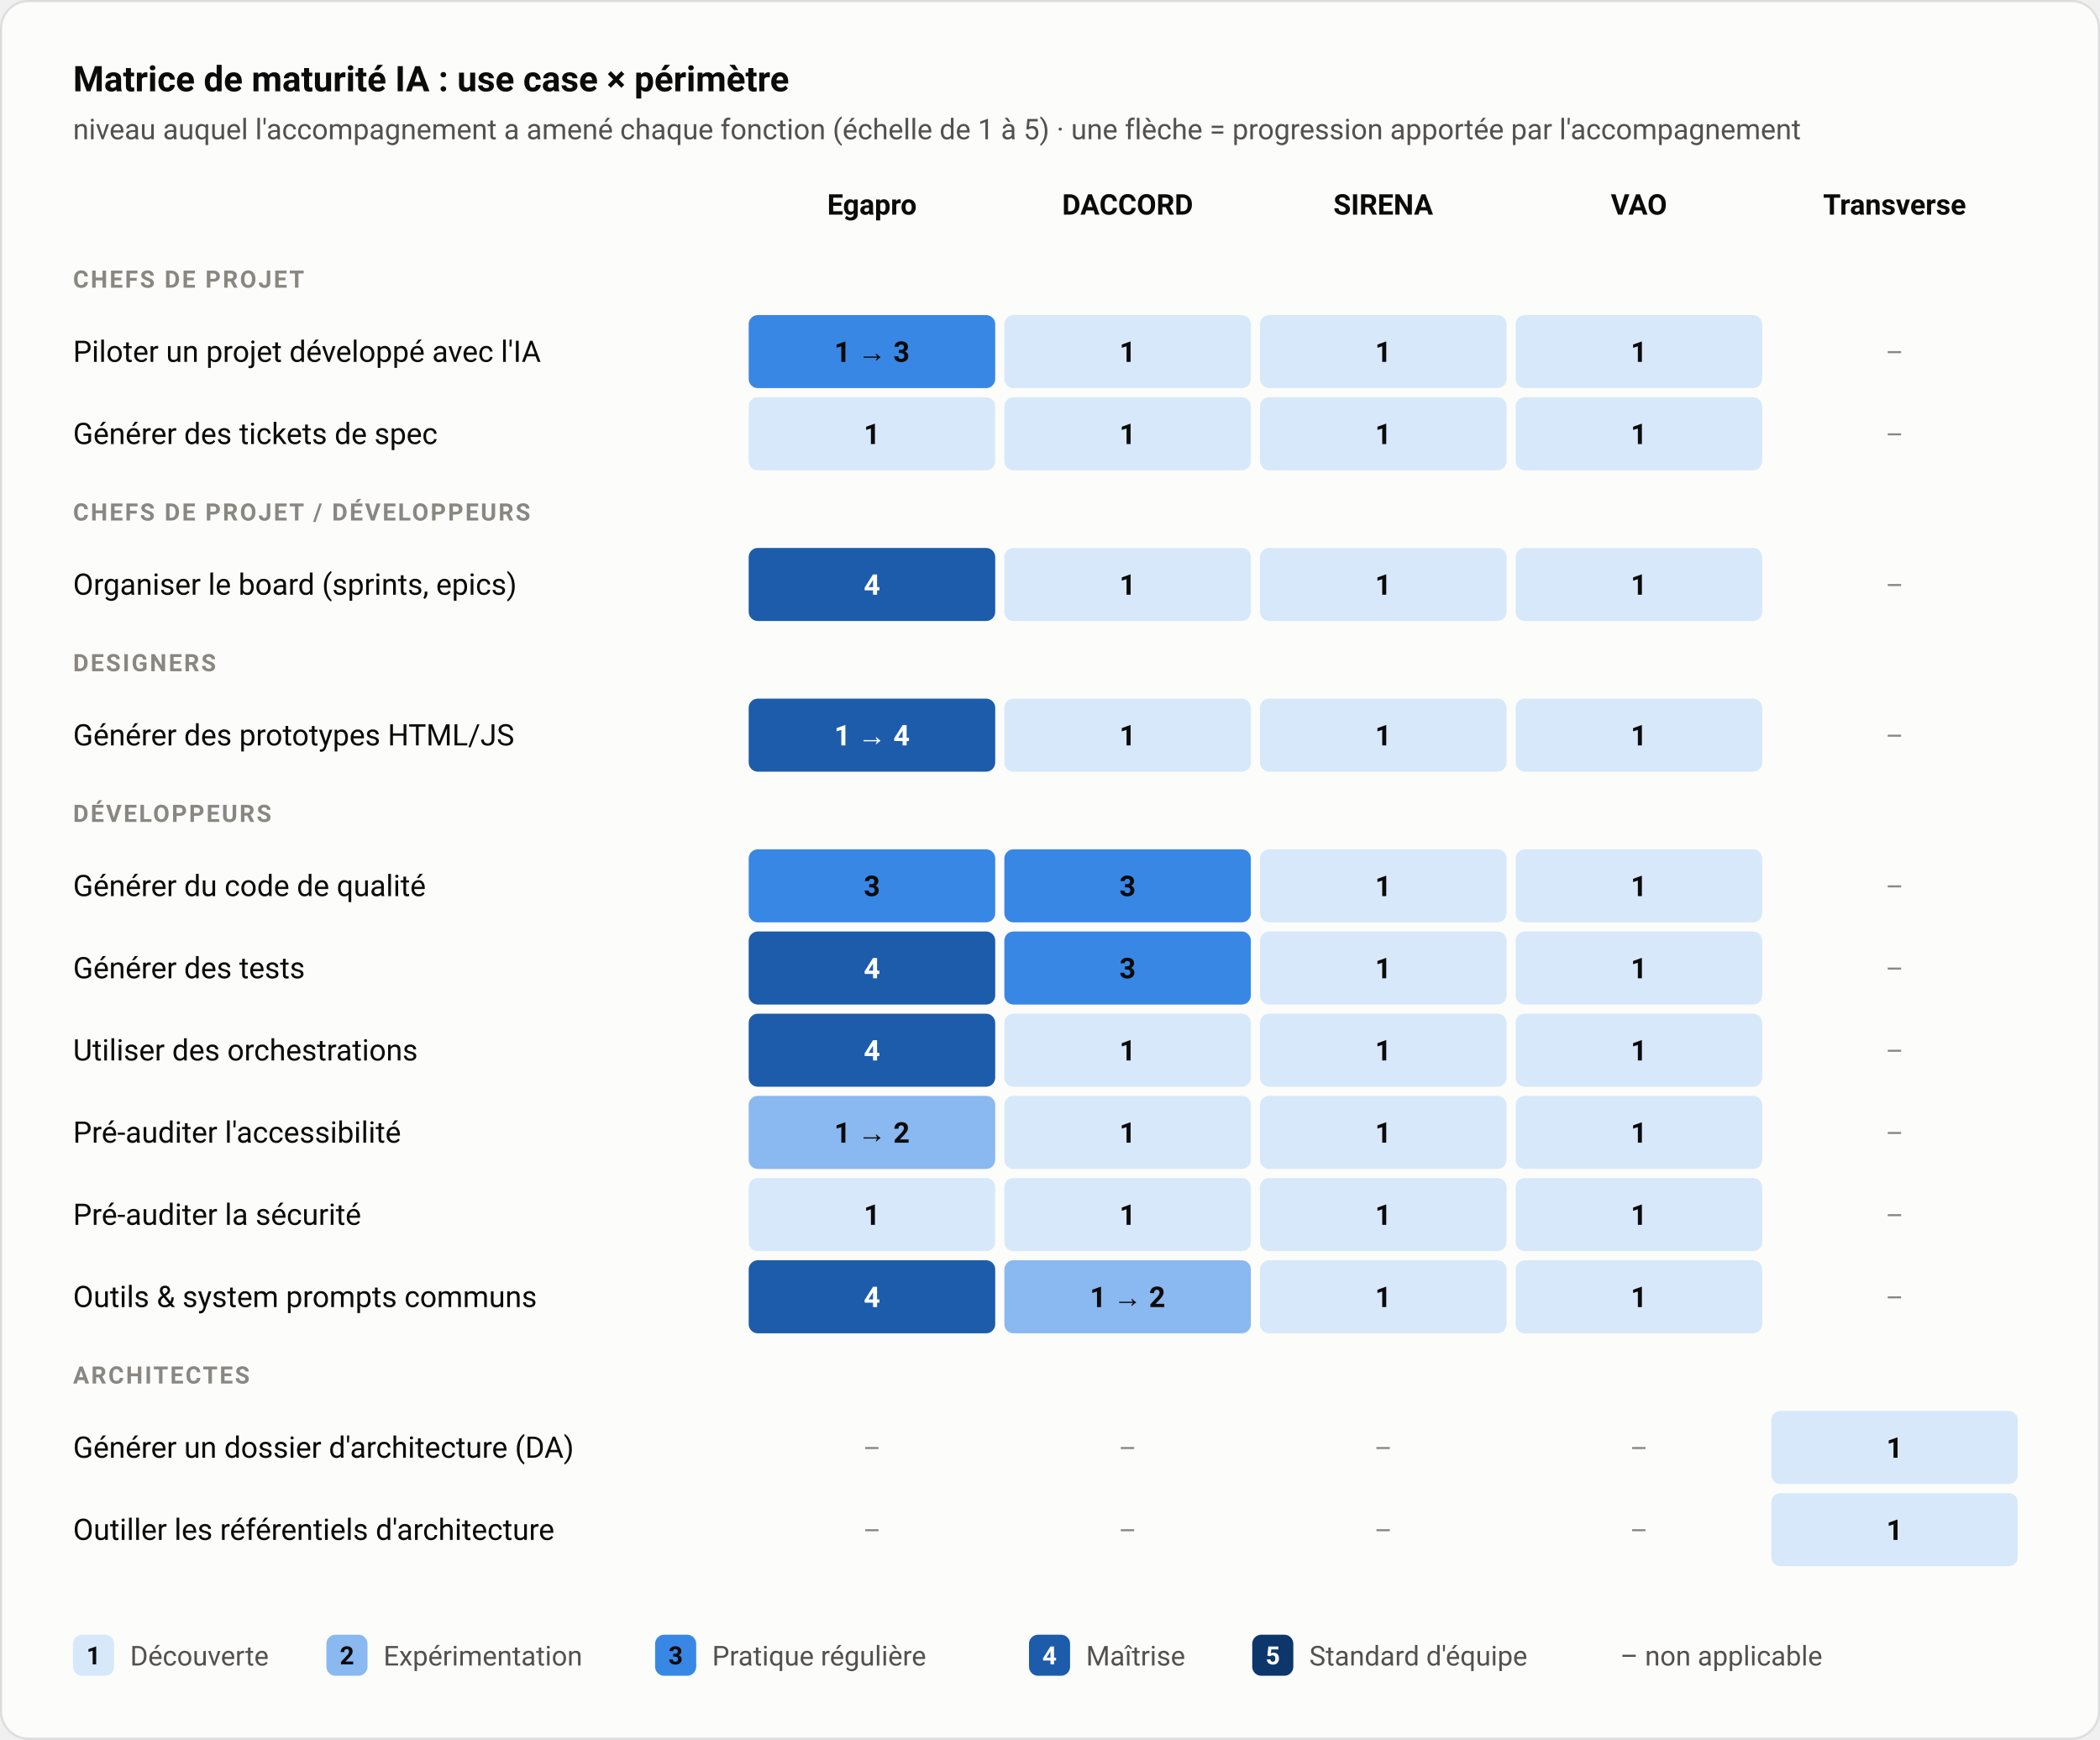
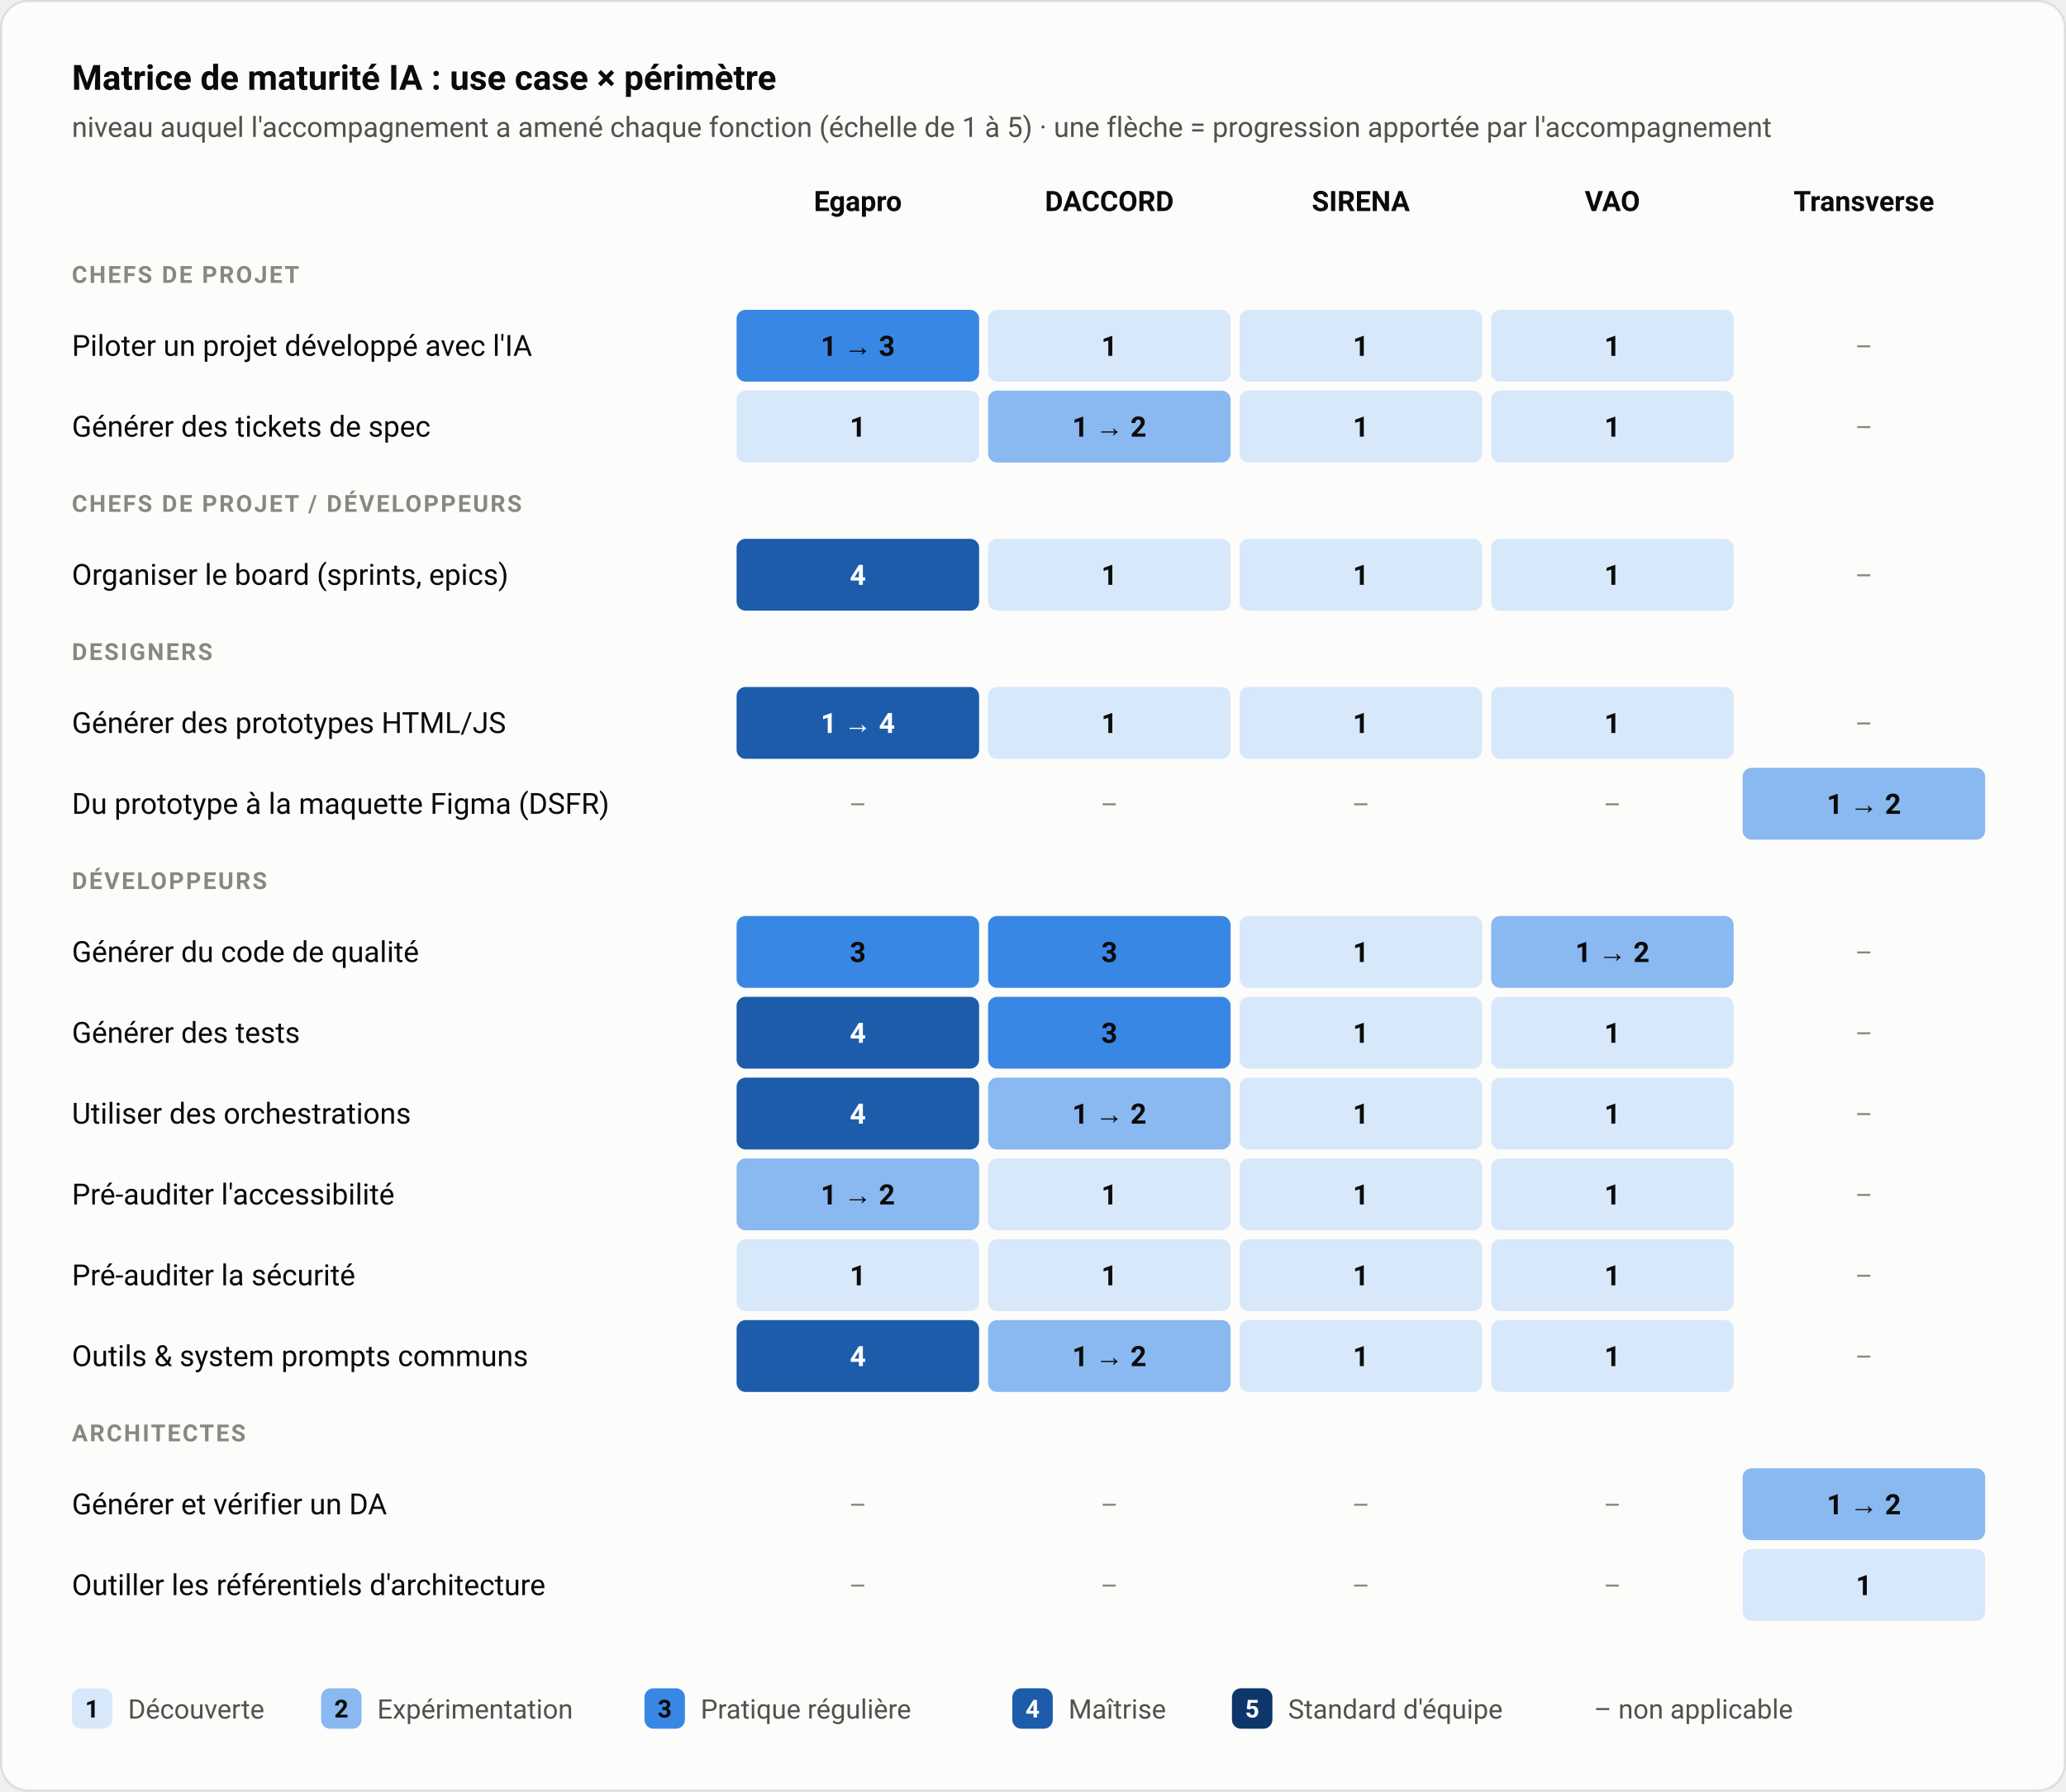
- <svg xmlns="http://www.w3.org/2000/svg" width="920" height="762" viewBox="0 0 920 762" font-family="-apple-system,'Segoe UI',system-ui,Roboto,'Helvetica Neue',Arial,sans-serif">
-   <rect x="0.5" y="0.5" width="919" height="761" rx="12" fill="#fcfcfb" stroke="rgba(11,11,11,0.10)" />
+ <svg xmlns="http://www.w3.org/2000/svg" width="920" height="798" viewBox="0 0 920 798" font-family="-apple-system,'Segoe UI',system-ui,Roboto,'Helvetica Neue',Arial,sans-serif">
+   <rect x="0.5" y="0.5" width="919" height="797" rx="12" fill="#fcfcfb" stroke="rgba(11,11,11,0.10)" />
  <text x="32" y="40" font-size="15.5" fill="#0b0b0b" font-weight="600" text-anchor="start">Matrice de maturité IA : use case × périmètre</text>
  <text x="32" y="61" font-size="12.5" fill="#52514e" font-weight="normal" text-anchor="start">niveau auquel l'accompagnement a amené chaque fonction (échelle de 1 à 5) · une flèche = progression apportée par l'accompagnement</text>
  <text x="382.0" y="94" font-size="12.5" fill="#0b0b0b" font-weight="600" text-anchor="middle">Egapro</text>
  <text x="494.0" y="94" font-size="12.5" fill="#0b0b0b" font-weight="600" text-anchor="middle">DACCORD</text>
  <text x="606.0" y="94" font-size="12.5" fill="#0b0b0b" font-weight="600" text-anchor="middle">SIRENA</text>
  <text x="718.0" y="94" font-size="12.5" fill="#0b0b0b" font-weight="600" text-anchor="middle">VAO</text>
  <text x="830.0" y="94" font-size="12.5" fill="#0b0b0b" font-weight="600" text-anchor="middle">Transverse</text>
  <text x="32" y="126" font-size="10.5" fill="#898781" font-weight="600" text-anchor="start" letter-spacing="0.08em">CHEFS DE PROJET</text>
  <text x="32" y="158.5" font-size="13" fill="#0b0b0b" font-weight="normal" text-anchor="start">Piloter un projet développé avec l'IA</text>
  <rect x="328.0" y="138" width="108.0" height="32" rx="4" fill="#3987e5" />
  <text x="382.0" y="158.5" font-size="12.5" fill="#0b0b0b" font-weight="600" text-anchor="middle">1 → 3</text>
  <rect x="440.0" y="138" width="108.0" height="32" rx="4" fill="#d8e8fb" />
  <text x="494.0" y="158.5" font-size="12.5" fill="#0b0b0b" font-weight="600" text-anchor="middle">1</text>
  <rect x="552.0" y="138" width="108.0" height="32" rx="4" fill="#d8e8fb" />
  <text x="606.0" y="158.5" font-size="12.5" fill="#0b0b0b" font-weight="600" text-anchor="middle">1</text>
  <rect x="664.0" y="138" width="108.0" height="32" rx="4" fill="#d8e8fb" />
  <text x="718.0" y="158.5" font-size="12.5" fill="#0b0b0b" font-weight="600" text-anchor="middle">1</text>
  <text x="830.0" y="158.5" font-size="12" fill="#898781" font-weight="normal" text-anchor="middle">–</text>
  <text x="32" y="194.5" font-size="13" fill="#0b0b0b" font-weight="normal" text-anchor="start">Générer des tickets de spec</text>
  <rect x="328.0" y="174" width="108.0" height="32" rx="4" fill="#d8e8fb" />
  <text x="382.0" y="194.5" font-size="12.5" fill="#0b0b0b" font-weight="600" text-anchor="middle">1</text>
-   <rect x="440.0" y="174" width="108.0" height="32" rx="4" fill="#d8e8fb" />
-   <text x="494.0" y="194.5" font-size="12.5" fill="#0b0b0b" font-weight="600" text-anchor="middle">1</text>
+   <rect x="440.0" y="174" width="108.0" height="32" rx="4" fill="#8ab8f0" />
+   <text x="494.0" y="194.5" font-size="12.5" fill="#0b0b0b" font-weight="600" text-anchor="middle">1 → 2</text>
  <rect x="552.0" y="174" width="108.0" height="32" rx="4" fill="#d8e8fb" />
  <text x="606.0" y="194.5" font-size="12.5" fill="#0b0b0b" font-weight="600" text-anchor="middle">1</text>
  <rect x="664.0" y="174" width="108.0" height="32" rx="4" fill="#d8e8fb" />
  <text x="718.0" y="194.5" font-size="12.5" fill="#0b0b0b" font-weight="600" text-anchor="middle">1</text>
  <text x="830.0" y="194.5" font-size="12" fill="#898781" font-weight="normal" text-anchor="middle">–</text>
  <text x="32" y="228" font-size="10.5" fill="#898781" font-weight="600" text-anchor="start" letter-spacing="0.08em">CHEFS DE PROJET / DÉVELOPPEURS</text>
  <text x="32" y="260.5" font-size="13" fill="#0b0b0b" font-weight="normal" text-anchor="start">Organiser le board (sprints, epics)</text>
  <rect x="328.0" y="240" width="108.0" height="32" rx="4" fill="#1c5cab" />
  <text x="382.0" y="260.5" font-size="12.5" fill="#ffffff" font-weight="600" text-anchor="middle">4</text>
  <rect x="440.0" y="240" width="108.0" height="32" rx="4" fill="#d8e8fb" />
  <text x="494.0" y="260.5" font-size="12.5" fill="#0b0b0b" font-weight="600" text-anchor="middle">1</text>
  <rect x="552.0" y="240" width="108.0" height="32" rx="4" fill="#d8e8fb" />
  <text x="606.0" y="260.5" font-size="12.5" fill="#0b0b0b" font-weight="600" text-anchor="middle">1</text>
  <rect x="664.0" y="240" width="108.0" height="32" rx="4" fill="#d8e8fb" />
  <text x="718.0" y="260.5" font-size="12.5" fill="#0b0b0b" font-weight="600" text-anchor="middle">1</text>
  <text x="830.0" y="260.5" font-size="12" fill="#898781" font-weight="normal" text-anchor="middle">–</text>
  <text x="32" y="294" font-size="10.5" fill="#898781" font-weight="600" text-anchor="start" letter-spacing="0.08em">DESIGNERS</text>
  <text x="32" y="326.5" font-size="13" fill="#0b0b0b" font-weight="normal" text-anchor="start">Générer des prototypes HTML/JS</text>
  <rect x="328.0" y="306" width="108.0" height="32" rx="4" fill="#1c5cab" />
  <text x="382.0" y="326.5" font-size="12.5" fill="#ffffff" font-weight="600" text-anchor="middle">1 → 4</text>
  <rect x="440.0" y="306" width="108.0" height="32" rx="4" fill="#d8e8fb" />
  <text x="494.0" y="326.5" font-size="12.5" fill="#0b0b0b" font-weight="600" text-anchor="middle">1</text>
  <rect x="552.0" y="306" width="108.0" height="32" rx="4" fill="#d8e8fb" />
  <text x="606.0" y="326.5" font-size="12.5" fill="#0b0b0b" font-weight="600" text-anchor="middle">1</text>
  <rect x="664.0" y="306" width="108.0" height="32" rx="4" fill="#d8e8fb" />
  <text x="718.0" y="326.5" font-size="12.5" fill="#0b0b0b" font-weight="600" text-anchor="middle">1</text>
  <text x="830.0" y="326.5" font-size="12" fill="#898781" font-weight="normal" text-anchor="middle">–</text>
-   <text x="32" y="360" font-size="10.5" fill="#898781" font-weight="600" text-anchor="start" letter-spacing="0.08em">DÉVELOPPEURS</text>
-   <text x="32" y="392.5" font-size="13" fill="#0b0b0b" font-weight="normal" text-anchor="start">Générer du code de qualité</text>
-   <rect x="328.0" y="372" width="108.0" height="32" rx="4" fill="#3987e5" />
-   <text x="382.0" y="392.5" font-size="12.5" fill="#0b0b0b" font-weight="600" text-anchor="middle">3</text>
-   <rect x="440.0" y="372" width="108.0" height="32" rx="4" fill="#3987e5" />
-   <text x="494.0" y="392.5" font-size="12.5" fill="#0b0b0b" font-weight="600" text-anchor="middle">3</text>
-   <rect x="552.0" y="372" width="108.0" height="32" rx="4" fill="#d8e8fb" />
-   <text x="606.0" y="392.5" font-size="12.5" fill="#0b0b0b" font-weight="600" text-anchor="middle">1</text>
-   <rect x="664.0" y="372" width="108.0" height="32" rx="4" fill="#d8e8fb" />
-   <text x="718.0" y="392.5" font-size="12.5" fill="#0b0b0b" font-weight="600" text-anchor="middle">1</text>
-   <text x="830.0" y="392.5" font-size="12" fill="#898781" font-weight="normal" text-anchor="middle">–</text>
-   <text x="32" y="428.5" font-size="13" fill="#0b0b0b" font-weight="normal" text-anchor="start">Générer des tests</text>
-   <rect x="328.0" y="408" width="108.0" height="32" rx="4" fill="#1c5cab" />
-   <text x="382.0" y="428.5" font-size="12.5" fill="#ffffff" font-weight="600" text-anchor="middle">4</text>
+   <text x="32" y="362.5" font-size="13" fill="#0b0b0b" font-weight="normal" text-anchor="start">Du prototype à la maquette Figma (DSFR)</text>
+   <text x="382.0" y="362.5" font-size="12" fill="#898781" font-weight="normal" text-anchor="middle">–</text>
+   <text x="494.0" y="362.5" font-size="12" fill="#898781" font-weight="normal" text-anchor="middle">–</text>
+   <text x="606.0" y="362.5" font-size="12" fill="#898781" font-weight="normal" text-anchor="middle">–</text>
+   <text x="718.0" y="362.5" font-size="12" fill="#898781" font-weight="normal" text-anchor="middle">–</text>
+   <rect x="776.0" y="342" width="108.0" height="32" rx="4" fill="#8ab8f0" />
+   <text x="830.0" y="362.5" font-size="12.5" fill="#0b0b0b" font-weight="600" text-anchor="middle">1 → 2</text>
+   <text x="32" y="396" font-size="10.5" fill="#898781" font-weight="600" text-anchor="start" letter-spacing="0.08em">DÉVELOPPEURS</text>
+   <text x="32" y="428.5" font-size="13" fill="#0b0b0b" font-weight="normal" text-anchor="start">Générer du code de qualité</text>
+   <rect x="328.0" y="408" width="108.0" height="32" rx="4" fill="#3987e5" />
+   <text x="382.0" y="428.5" font-size="12.5" fill="#0b0b0b" font-weight="600" text-anchor="middle">3</text>
  <rect x="440.0" y="408" width="108.0" height="32" rx="4" fill="#3987e5" />
  <text x="494.0" y="428.5" font-size="12.5" fill="#0b0b0b" font-weight="600" text-anchor="middle">3</text>
  <rect x="552.0" y="408" width="108.0" height="32" rx="4" fill="#d8e8fb" />
  <text x="606.0" y="428.5" font-size="12.5" fill="#0b0b0b" font-weight="600" text-anchor="middle">1</text>
-   <rect x="664.0" y="408" width="108.0" height="32" rx="4" fill="#d8e8fb" />
-   <text x="718.0" y="428.5" font-size="12.5" fill="#0b0b0b" font-weight="600" text-anchor="middle">1</text>
+   <rect x="664.0" y="408" width="108.0" height="32" rx="4" fill="#8ab8f0" />
+   <text x="718.0" y="428.5" font-size="12.5" fill="#0b0b0b" font-weight="600" text-anchor="middle">1 → 2</text>
  <text x="830.0" y="428.5" font-size="12" fill="#898781" font-weight="normal" text-anchor="middle">–</text>
-   <text x="32" y="464.5" font-size="13" fill="#0b0b0b" font-weight="normal" text-anchor="start">Utiliser des orchestrations</text>
+   <text x="32" y="464.5" font-size="13" fill="#0b0b0b" font-weight="normal" text-anchor="start">Générer des tests</text>
  <rect x="328.0" y="444" width="108.0" height="32" rx="4" fill="#1c5cab" />
  <text x="382.0" y="464.5" font-size="12.5" fill="#ffffff" font-weight="600" text-anchor="middle">4</text>
-   <rect x="440.0" y="444" width="108.0" height="32" rx="4" fill="#d8e8fb" />
-   <text x="494.0" y="464.5" font-size="12.5" fill="#0b0b0b" font-weight="600" text-anchor="middle">1</text>
+   <rect x="440.0" y="444" width="108.0" height="32" rx="4" fill="#3987e5" />
+   <text x="494.0" y="464.5" font-size="12.5" fill="#0b0b0b" font-weight="600" text-anchor="middle">3</text>
  <rect x="552.0" y="444" width="108.0" height="32" rx="4" fill="#d8e8fb" />
  <text x="606.0" y="464.5" font-size="12.5" fill="#0b0b0b" font-weight="600" text-anchor="middle">1</text>
  <rect x="664.0" y="444" width="108.0" height="32" rx="4" fill="#d8e8fb" />
  <text x="718.0" y="464.5" font-size="12.5" fill="#0b0b0b" font-weight="600" text-anchor="middle">1</text>
  <text x="830.0" y="464.5" font-size="12" fill="#898781" font-weight="normal" text-anchor="middle">–</text>
-   <text x="32" y="500.5" font-size="13" fill="#0b0b0b" font-weight="normal" text-anchor="start">Pré-auditer l'accessibilité</text>
-   <rect x="328.0" y="480" width="108.0" height="32" rx="4" fill="#8ab8f0" />
-   <text x="382.0" y="500.5" font-size="12.5" fill="#0b0b0b" font-weight="600" text-anchor="middle">1 → 2</text>
-   <rect x="440.0" y="480" width="108.0" height="32" rx="4" fill="#d8e8fb" />
-   <text x="494.0" y="500.5" font-size="12.5" fill="#0b0b0b" font-weight="600" text-anchor="middle">1</text>
+   <text x="32" y="500.5" font-size="13" fill="#0b0b0b" font-weight="normal" text-anchor="start">Utiliser des orchestrations</text>
+   <rect x="328.0" y="480" width="108.0" height="32" rx="4" fill="#1c5cab" />
+   <text x="382.0" y="500.5" font-size="12.5" fill="#ffffff" font-weight="600" text-anchor="middle">4</text>
+   <rect x="440.0" y="480" width="108.0" height="32" rx="4" fill="#8ab8f0" />
+   <text x="494.0" y="500.5" font-size="12.5" fill="#0b0b0b" font-weight="600" text-anchor="middle">1 → 2</text>
  <rect x="552.0" y="480" width="108.0" height="32" rx="4" fill="#d8e8fb" />
  <text x="606.0" y="500.5" font-size="12.5" fill="#0b0b0b" font-weight="600" text-anchor="middle">1</text>
  <rect x="664.0" y="480" width="108.0" height="32" rx="4" fill="#d8e8fb" />
  <text x="718.0" y="500.5" font-size="12.5" fill="#0b0b0b" font-weight="600" text-anchor="middle">1</text>
  <text x="830.0" y="500.5" font-size="12" fill="#898781" font-weight="normal" text-anchor="middle">–</text>
-   <text x="32" y="536.5" font-size="13" fill="#0b0b0b" font-weight="normal" text-anchor="start">Pré-auditer la sécurité</text>
-   <rect x="328.0" y="516" width="108.0" height="32" rx="4" fill="#d8e8fb" />
-   <text x="382.0" y="536.5" font-size="12.5" fill="#0b0b0b" font-weight="600" text-anchor="middle">1</text>
+   <text x="32" y="536.5" font-size="13" fill="#0b0b0b" font-weight="normal" text-anchor="start">Pré-auditer l'accessibilité</text>
+   <rect x="328.0" y="516" width="108.0" height="32" rx="4" fill="#8ab8f0" />
+   <text x="382.0" y="536.5" font-size="12.5" fill="#0b0b0b" font-weight="600" text-anchor="middle">1 → 2</text>
  <rect x="440.0" y="516" width="108.0" height="32" rx="4" fill="#d8e8fb" />
  <text x="494.0" y="536.5" font-size="12.5" fill="#0b0b0b" font-weight="600" text-anchor="middle">1</text>
  <rect x="552.0" y="516" width="108.0" height="32" rx="4" fill="#d8e8fb" />
  <text x="606.0" y="536.5" font-size="12.5" fill="#0b0b0b" font-weight="600" text-anchor="middle">1</text>
  <rect x="664.0" y="516" width="108.0" height="32" rx="4" fill="#d8e8fb" />
  <text x="718.0" y="536.5" font-size="12.5" fill="#0b0b0b" font-weight="600" text-anchor="middle">1</text>
  <text x="830.0" y="536.5" font-size="12" fill="#898781" font-weight="normal" text-anchor="middle">–</text>
-   <text x="32" y="572.5" font-size="13" fill="#0b0b0b" font-weight="normal" text-anchor="start">Outils &amp; system prompts communs</text>
-   <rect x="328.0" y="552" width="108.0" height="32" rx="4" fill="#1c5cab" />
-   <text x="382.0" y="572.5" font-size="12.5" fill="#ffffff" font-weight="600" text-anchor="middle">4</text>
-   <rect x="440.0" y="552" width="108.0" height="32" rx="4" fill="#8ab8f0" />
-   <text x="494.0" y="572.5" font-size="12.5" fill="#0b0b0b" font-weight="600" text-anchor="middle">1 → 2</text>
+   <text x="32" y="572.5" font-size="13" fill="#0b0b0b" font-weight="normal" text-anchor="start">Pré-auditer la sécurité</text>
+   <rect x="328.0" y="552" width="108.0" height="32" rx="4" fill="#d8e8fb" />
+   <text x="382.0" y="572.5" font-size="12.5" fill="#0b0b0b" font-weight="600" text-anchor="middle">1</text>
+   <rect x="440.0" y="552" width="108.0" height="32" rx="4" fill="#d8e8fb" />
+   <text x="494.0" y="572.5" font-size="12.5" fill="#0b0b0b" font-weight="600" text-anchor="middle">1</text>
  <rect x="552.0" y="552" width="108.0" height="32" rx="4" fill="#d8e8fb" />
  <text x="606.0" y="572.5" font-size="12.5" fill="#0b0b0b" font-weight="600" text-anchor="middle">1</text>
  <rect x="664.0" y="552" width="108.0" height="32" rx="4" fill="#d8e8fb" />
  <text x="718.0" y="572.5" font-size="12.5" fill="#0b0b0b" font-weight="600" text-anchor="middle">1</text>
  <text x="830.0" y="572.5" font-size="12" fill="#898781" font-weight="normal" text-anchor="middle">–</text>
-   <text x="32" y="606" font-size="10.5" fill="#898781" font-weight="600" text-anchor="start" letter-spacing="0.08em">ARCHITECTES</text>
-   <text x="32" y="638.5" font-size="13" fill="#0b0b0b" font-weight="normal" text-anchor="start">Générer un dossier d'architecture (DA)</text>
-   <text x="382.0" y="638.5" font-size="12" fill="#898781" font-weight="normal" text-anchor="middle">–</text>
-   <text x="494.0" y="638.5" font-size="12" fill="#898781" font-weight="normal" text-anchor="middle">–</text>
-   <text x="606.0" y="638.5" font-size="12" fill="#898781" font-weight="normal" text-anchor="middle">–</text>
-   <text x="718.0" y="638.5" font-size="12" fill="#898781" font-weight="normal" text-anchor="middle">–</text>
-   <rect x="776.0" y="618" width="108.0" height="32" rx="4" fill="#d8e8fb" />
-   <text x="830.0" y="638.5" font-size="12.5" fill="#0b0b0b" font-weight="600" text-anchor="middle">1</text>
-   <text x="32" y="674.5" font-size="13" fill="#0b0b0b" font-weight="normal" text-anchor="start">Outiller les référentiels d'architecture</text>
+   <text x="32" y="608.5" font-size="13" fill="#0b0b0b" font-weight="normal" text-anchor="start">Outils &amp; system prompts communs</text>
+   <rect x="328.0" y="588" width="108.0" height="32" rx="4" fill="#1c5cab" />
+   <text x="382.0" y="608.5" font-size="12.5" fill="#ffffff" font-weight="600" text-anchor="middle">4</text>
+   <rect x="440.0" y="588" width="108.0" height="32" rx="4" fill="#8ab8f0" />
+   <text x="494.0" y="608.5" font-size="12.5" fill="#0b0b0b" font-weight="600" text-anchor="middle">1 → 2</text>
+   <rect x="552.0" y="588" width="108.0" height="32" rx="4" fill="#d8e8fb" />
+   <text x="606.0" y="608.5" font-size="12.5" fill="#0b0b0b" font-weight="600" text-anchor="middle">1</text>
+   <rect x="664.0" y="588" width="108.0" height="32" rx="4" fill="#d8e8fb" />
+   <text x="718.0" y="608.5" font-size="12.5" fill="#0b0b0b" font-weight="600" text-anchor="middle">1</text>
+   <text x="830.0" y="608.5" font-size="12" fill="#898781" font-weight="normal" text-anchor="middle">–</text>
+   <text x="32" y="642" font-size="10.5" fill="#898781" font-weight="600" text-anchor="start" letter-spacing="0.08em">ARCHITECTES</text>
+   <text x="32" y="674.5" font-size="13" fill="#0b0b0b" font-weight="normal" text-anchor="start">Générer et vérifier un DA</text>
  <text x="382.0" y="674.5" font-size="12" fill="#898781" font-weight="normal" text-anchor="middle">–</text>
  <text x="494.0" y="674.5" font-size="12" fill="#898781" font-weight="normal" text-anchor="middle">–</text>
  <text x="606.0" y="674.5" font-size="12" fill="#898781" font-weight="normal" text-anchor="middle">–</text>
  <text x="718.0" y="674.5" font-size="12" fill="#898781" font-weight="normal" text-anchor="middle">–</text>
-   <rect x="776.0" y="654" width="108.0" height="32" rx="4" fill="#d8e8fb" />
-   <text x="830.0" y="674.5" font-size="12.5" fill="#0b0b0b" font-weight="600" text-anchor="middle">1</text>
-   <rect x="32" y="716" width="18" height="18" rx="4" fill="#d8e8fb" />
-   <text x="41" y="729" font-size="11" fill="#0b0b0b" font-weight="600" text-anchor="middle">1</text>
-   <text x="57" y="729.5" font-size="12" fill="#52514e" font-weight="normal" text-anchor="start">Découverte</text>
-   <rect x="143.0" y="716" width="18" height="18" rx="4" fill="#8ab8f0" />
-   <text x="152.0" y="729" font-size="11" fill="#0b0b0b" font-weight="600" text-anchor="middle">2</text>
-   <text x="168.0" y="729.5" font-size="12" fill="#52514e" font-weight="normal" text-anchor="start">Expérimentation</text>
-   <rect x="287.0" y="716" width="18" height="18" rx="4" fill="#3987e5" />
-   <text x="296.0" y="729" font-size="11" fill="#0b0b0b" font-weight="600" text-anchor="middle">3</text>
-   <text x="312.0" y="729.5" font-size="12" fill="#52514e" font-weight="normal" text-anchor="start">Pratique régulière</text>
-   <rect x="450.8" y="716" width="18" height="18" rx="4" fill="#1c5cab" />
-   <text x="459.8" y="729" font-size="11" fill="#ffffff" font-weight="600" text-anchor="middle">4</text>
-   <text x="475.8" y="729.5" font-size="12" fill="#52514e" font-weight="normal" text-anchor="start">Maîtrise</text>
-   <rect x="548.6" y="716" width="18" height="18" rx="4" fill="#0d366b" />
-   <text x="557.6" y="729" font-size="11" fill="#ffffff" font-weight="600" text-anchor="middle">5</text>
-   <text x="573.6" y="729.5" font-size="12" fill="#52514e" font-weight="normal" text-anchor="start">Standard d'équipe</text>
-   <text x="709.8" y="729.5" font-size="12" fill="#52514e" font-weight="normal" text-anchor="start">–  non applicable</text>
+   <rect x="776.0" y="654" width="108.0" height="32" rx="4" fill="#8ab8f0" />
+   <text x="830.0" y="674.5" font-size="12.5" fill="#0b0b0b" font-weight="600" text-anchor="middle">1 → 2</text>
+   <text x="32" y="710.5" font-size="13" fill="#0b0b0b" font-weight="normal" text-anchor="start">Outiller les référentiels d'architecture</text>
+   <text x="382.0" y="710.5" font-size="12" fill="#898781" font-weight="normal" text-anchor="middle">–</text>
+   <text x="494.0" y="710.5" font-size="12" fill="#898781" font-weight="normal" text-anchor="middle">–</text>
+   <text x="606.0" y="710.5" font-size="12" fill="#898781" font-weight="normal" text-anchor="middle">–</text>
+   <text x="718.0" y="710.5" font-size="12" fill="#898781" font-weight="normal" text-anchor="middle">–</text>
+   <rect x="776.0" y="690" width="108.0" height="32" rx="4" fill="#d8e8fb" />
+   <text x="830.0" y="710.5" font-size="12.5" fill="#0b0b0b" font-weight="600" text-anchor="middle">1</text>
+   <rect x="32" y="752" width="18" height="18" rx="4" fill="#d8e8fb" />
+   <text x="41" y="765" font-size="11" fill="#0b0b0b" font-weight="600" text-anchor="middle">1</text>
+   <text x="57" y="765.5" font-size="12" fill="#52514e" font-weight="normal" text-anchor="start">Découverte</text>
+   <rect x="143.0" y="752" width="18" height="18" rx="4" fill="#8ab8f0" />
+   <text x="152.0" y="765" font-size="11" fill="#0b0b0b" font-weight="600" text-anchor="middle">2</text>
+   <text x="168.0" y="765.5" font-size="12" fill="#52514e" font-weight="normal" text-anchor="start">Expérimentation</text>
+   <rect x="287.0" y="752" width="18" height="18" rx="4" fill="#3987e5" />
+   <text x="296.0" y="765" font-size="11" fill="#0b0b0b" font-weight="600" text-anchor="middle">3</text>
+   <text x="312.0" y="765.5" font-size="12" fill="#52514e" font-weight="normal" text-anchor="start">Pratique régulière</text>
+   <rect x="450.8" y="752" width="18" height="18" rx="4" fill="#1c5cab" />
+   <text x="459.8" y="765" font-size="11" fill="#ffffff" font-weight="600" text-anchor="middle">4</text>
+   <text x="475.8" y="765.5" font-size="12" fill="#52514e" font-weight="normal" text-anchor="start">Maîtrise</text>
+   <rect x="548.6" y="752" width="18" height="18" rx="4" fill="#0d366b" />
+   <text x="557.6" y="765" font-size="11" fill="#ffffff" font-weight="600" text-anchor="middle">5</text>
+   <text x="573.6" y="765.5" font-size="12" fill="#52514e" font-weight="normal" text-anchor="start">Standard d'équipe</text>
+   <text x="709.8" y="765.5" font-size="12" fill="#52514e" font-weight="normal" text-anchor="start">–  non applicable</text>
</svg>
